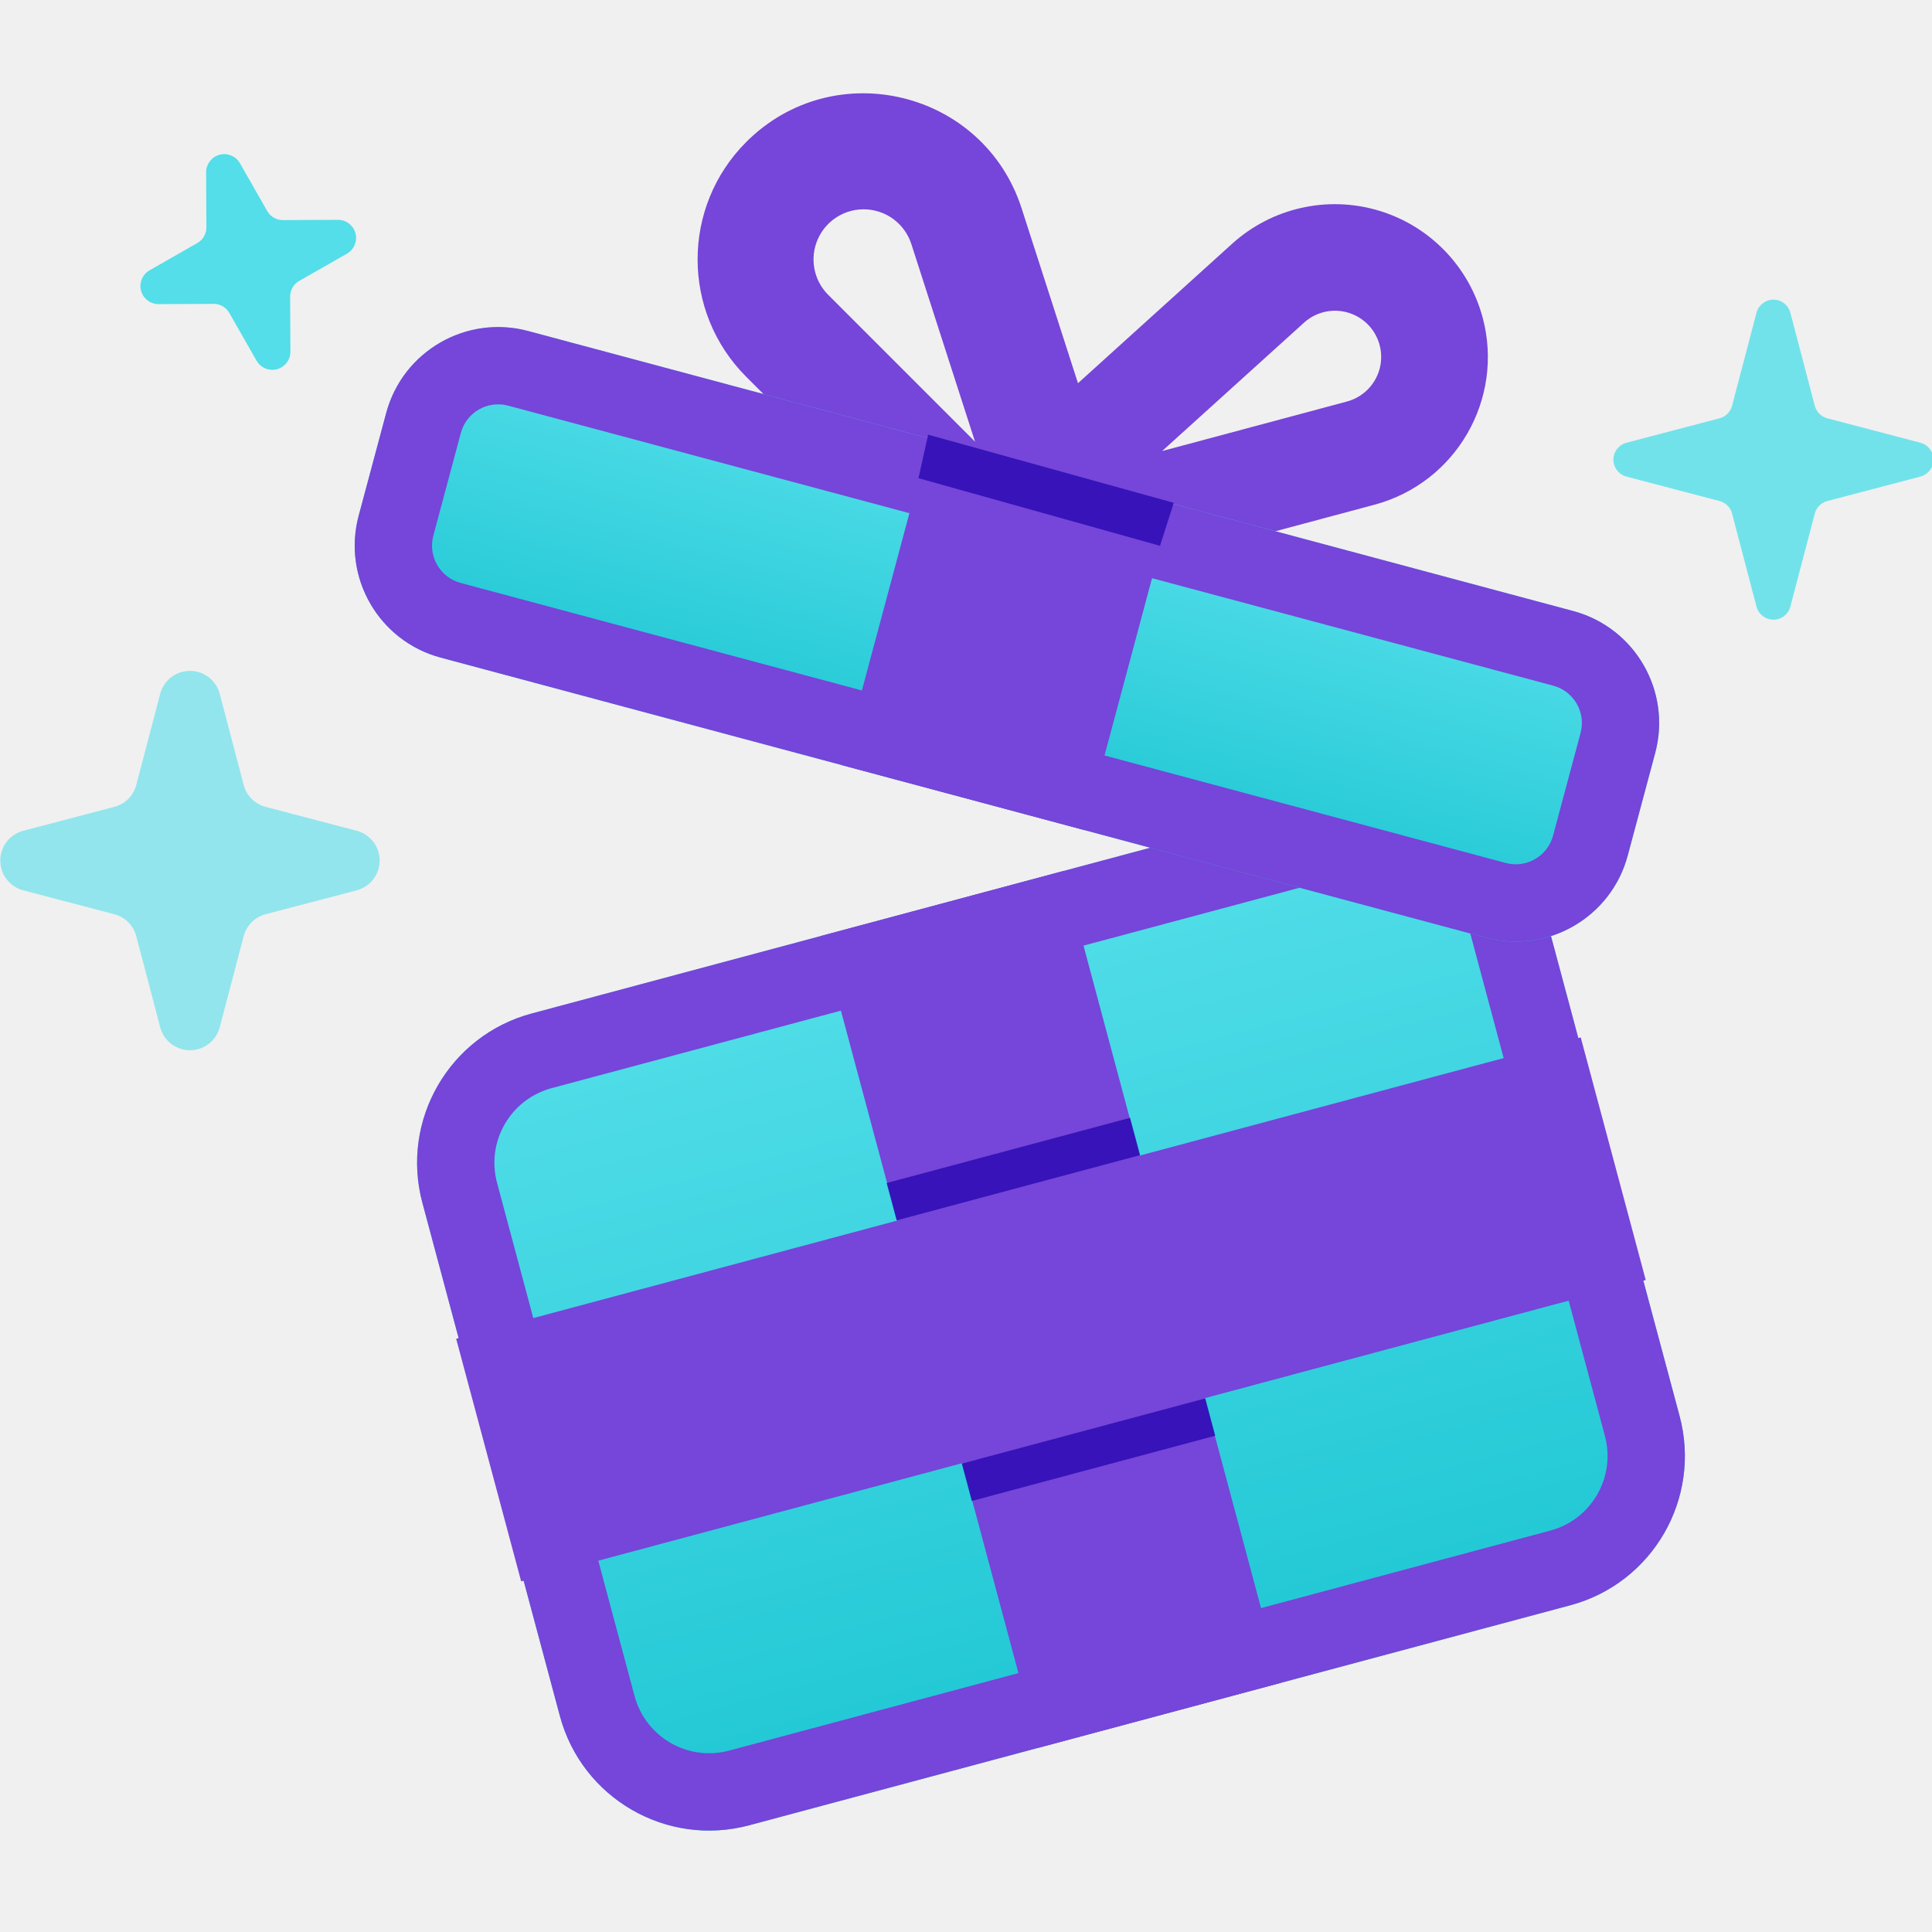
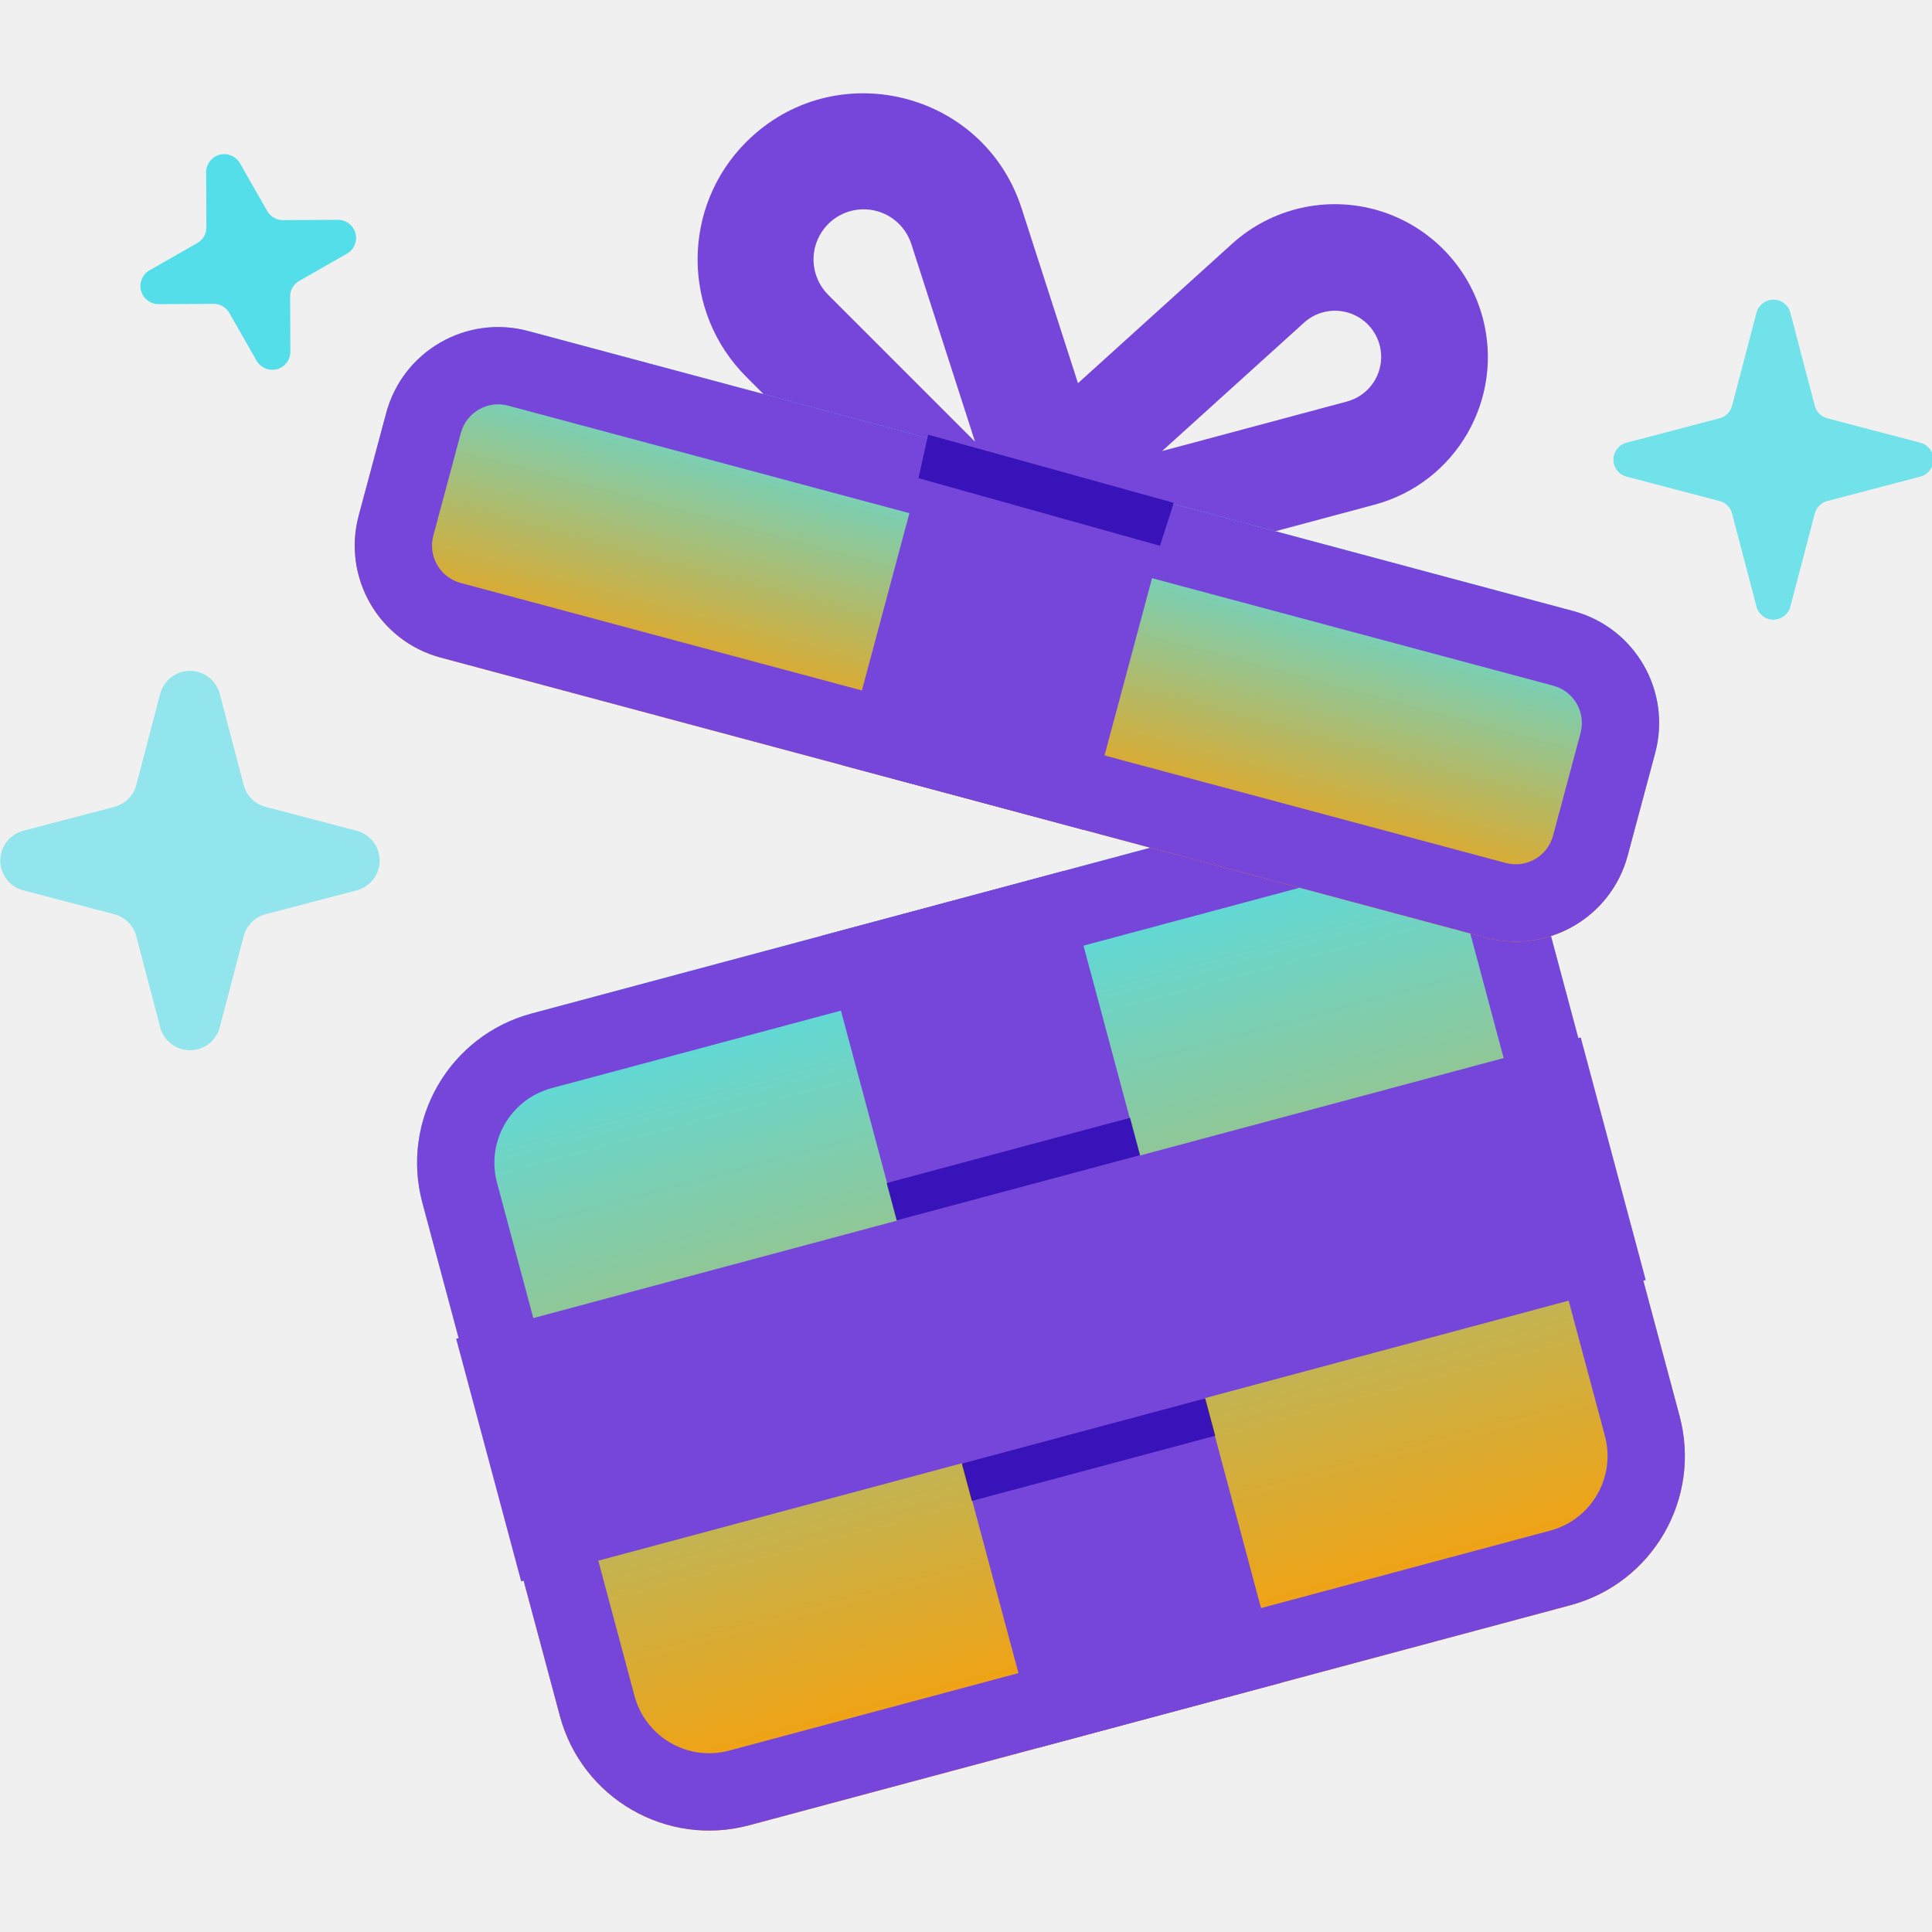
<svg xmlns="http://www.w3.org/2000/svg" width="64" height="64" fill="none">
  <style>.B{fill-rule:evenodd}.C{fill:#7645d9}</style>
  <g clip-path="url(#C)">
    <g class="B C">
      <path d="M43.194 10.691a1.53 1.53 0 1 1 1.421 2.611l-6.119 1.64 4.698-4.25zm5.919-.177a5.07 5.07 0 0 0-8.291-2.445l-9.802 8.868c-1.46 1.321-.158 3.712 1.744 3.203l12.768-3.421c2.702-.724 4.306-3.502 3.582-6.204z" />
      <path d="M30.189 8.084a1.66 1.66 0 1 0-2.754 1.683l4.864 4.864-2.11-6.547zm-5.469-3.38c2.908-2.908 7.862-1.712 9.124 2.202l4.403 13.66c.656 2.035-1.867 3.577-3.378 2.065L24.72 12.482a5.5 5.5 0 0 1 0-7.778z" />
    </g>
    <g fill="#53dee9">
      <path d="M7.276 34.043a1.02 1.02 0 0 1-1.966 0l-.796-3.032c-.093-.355-.37-.632-.725-.725l-3.032-.796a1.02 1.02 0 0 1 0-1.966l3.032-.796c.355-.093.632-.37.725-.725l.796-3.032a1.02 1.02 0 0 1 1.966 0l.796 3.032c.093.355.37.632.725.725l3.032.796a1.02 1.02 0 0 1 0 1.966l-3.032.796c-.355.093-.632.37-.725.725l-.796 3.032z" opacity=".6" />
      <path d="M9.62 11.664a.6.6 0 0 1-1.113.298l-.911-1.596c-.107-.187-.305-.302-.52-.3l-1.837.009a.6.6 0 0 1-.298-1.113l1.596-.911c.187-.107.302-.305.3-.52l-.009-1.838a.6.6 0 0 1 1.113-.298l.911 1.596c.107.187.305.302.52.3l1.837-.009a.6.6 0 0 1 .298 1.113l-1.596.911c-.187.107-.302.305-.3.52l.009 1.838z" />
      <path d="M53.871 15.786a.58.58 0 0 1 0-1.118l3.093-.812a.58.58 0 0 0 .412-.412l.812-3.093a.58.58 0 0 1 1.118 0l.812 3.093a.58.58 0 0 0 .412.412l3.093.812a.58.58 0 0 1 0 1.118l-3.093.812a.58.58 0 0 0-.412.412l-.812 3.093a.58.58 0 0 1-1.118 0l-.812-3.093c-.053-.202-.21-.359-.412-.412l-3.093-.812z" opacity=".8" />
    </g>
    <path fill="url(#A)" d="M51.083 29.906a5.12 5.12 0 0 0-6.271-3.62l-27.2 7.288a5.12 5.12 0 0 0-3.62 6.271l4.555 17a5.12 5.12 0 0 0 6.271 3.62l27.2-7.288a5.12 5.12 0 0 0 3.62-6.271l-4.555-17z" />
    <g class="C">
      <path d="M18.274 36.046l27.201-7.288a2.56 2.56 0 0 1 3.135 1.81l4.555 17a2.56 2.56 0 0 1-1.81 3.135l-27.2 7.288a2.56 2.56 0 0 1-3.135-1.81l-4.555-17a2.56 2.56 0 0 1 1.81-3.135zm26.538-9.761a5.12 5.12 0 0 1 6.271 3.62l4.555 17a5.12 5.12 0 0 1-3.62 6.271l-27.2 7.288a5.12 5.12 0 0 1-6.271-3.62l-4.555-17a5.12 5.12 0 0 1 3.62-6.271l27.2-7.288z" class="B" />
      <path d="M35.23 28.853l-8.036 2.153 7.206 26.891 8.036-2.153-7.206-26.891z" />
      <path d="M54.517 42.402l-2.153-8.036-37.253 9.982 2.153 8.036 37.253-9.982z" />
    </g>
    <g style="mix-blend-mode:multiply" class="B C">
      <path d="M39.926 46.324l-8.065 2.161.331 1.236 8.065-2.161-.331-1.236zm-10.224-5.898l8.065-2.161-.331-1.236-8.065 2.161.331 1.236z" />
    </g>
    <path fill="url(#B)" d="M54.831 24.945a3.84 3.84 0 0 0-2.715-4.703l-34.619-9.276a3.84 3.84 0 0 0-4.703 2.715l-.911 3.4a3.84 3.84 0 0 0 2.715 4.703l34.619 9.276a3.84 3.84 0 0 0 4.703-2.715l.911-3.4z" />
    <g class="C">
      <path d="M16.834 13.438l34.619 9.276a1.28 1.28 0 0 1 .905 1.568l-.911 3.4a1.28 1.28 0 0 1-1.568.905L15.26 19.311a1.28 1.28 0 0 1-.905-1.568l.911-3.4a1.28 1.28 0 0 1 1.568-.905zm35.281 6.803a3.84 3.84 0 0 1 2.715 4.703l-.911 3.4a3.84 3.84 0 0 1-4.703 2.715l-34.619-9.276a3.84 3.84 0 0 1-2.715-4.703l.911-3.4a3.84 3.84 0 0 1 4.703-2.715l34.619 9.276z" class="B" />
      <path d="M38.824 16.68l-8.036-2.153-2.899 10.818 8.037 2.153 2.899-10.818z" />
    </g>
    <g style="mix-blend-mode:multiply" class="B C">
      <path d="M38.426 18.08l-8-2.24.32-1.44 8.136 2.257-.456 1.423z" />
    </g>
  </g>
  <defs>
    <linearGradient id="A" x1="31.212" x2="38.417" y1="29.929" y2="56.821" gradientUnits="userSpaceOnUse">
      <stop stop-color="#53dee9" />
-       <stop offset="1" stop-color="#1fc7d4" />
+       <stop offset="1" stop-color="#ff9d00" />
    </linearGradient>
    <linearGradient id="B" x1="34.806" x2="31.907" y1="15.604" y2="26.422" gradientUnits="userSpaceOnUse">
      <stop stop-color="#53dee9" />
-       <stop offset="1" stop-color="#1fc7d4" />
+       <stop offset="1" stop-color="#ff9d00" />
    </linearGradient>
    <clipPath id="C">
      <path fill="#fff" d="M0 0h64v64H0z" />
    </clipPath>
  </defs>
</svg>
